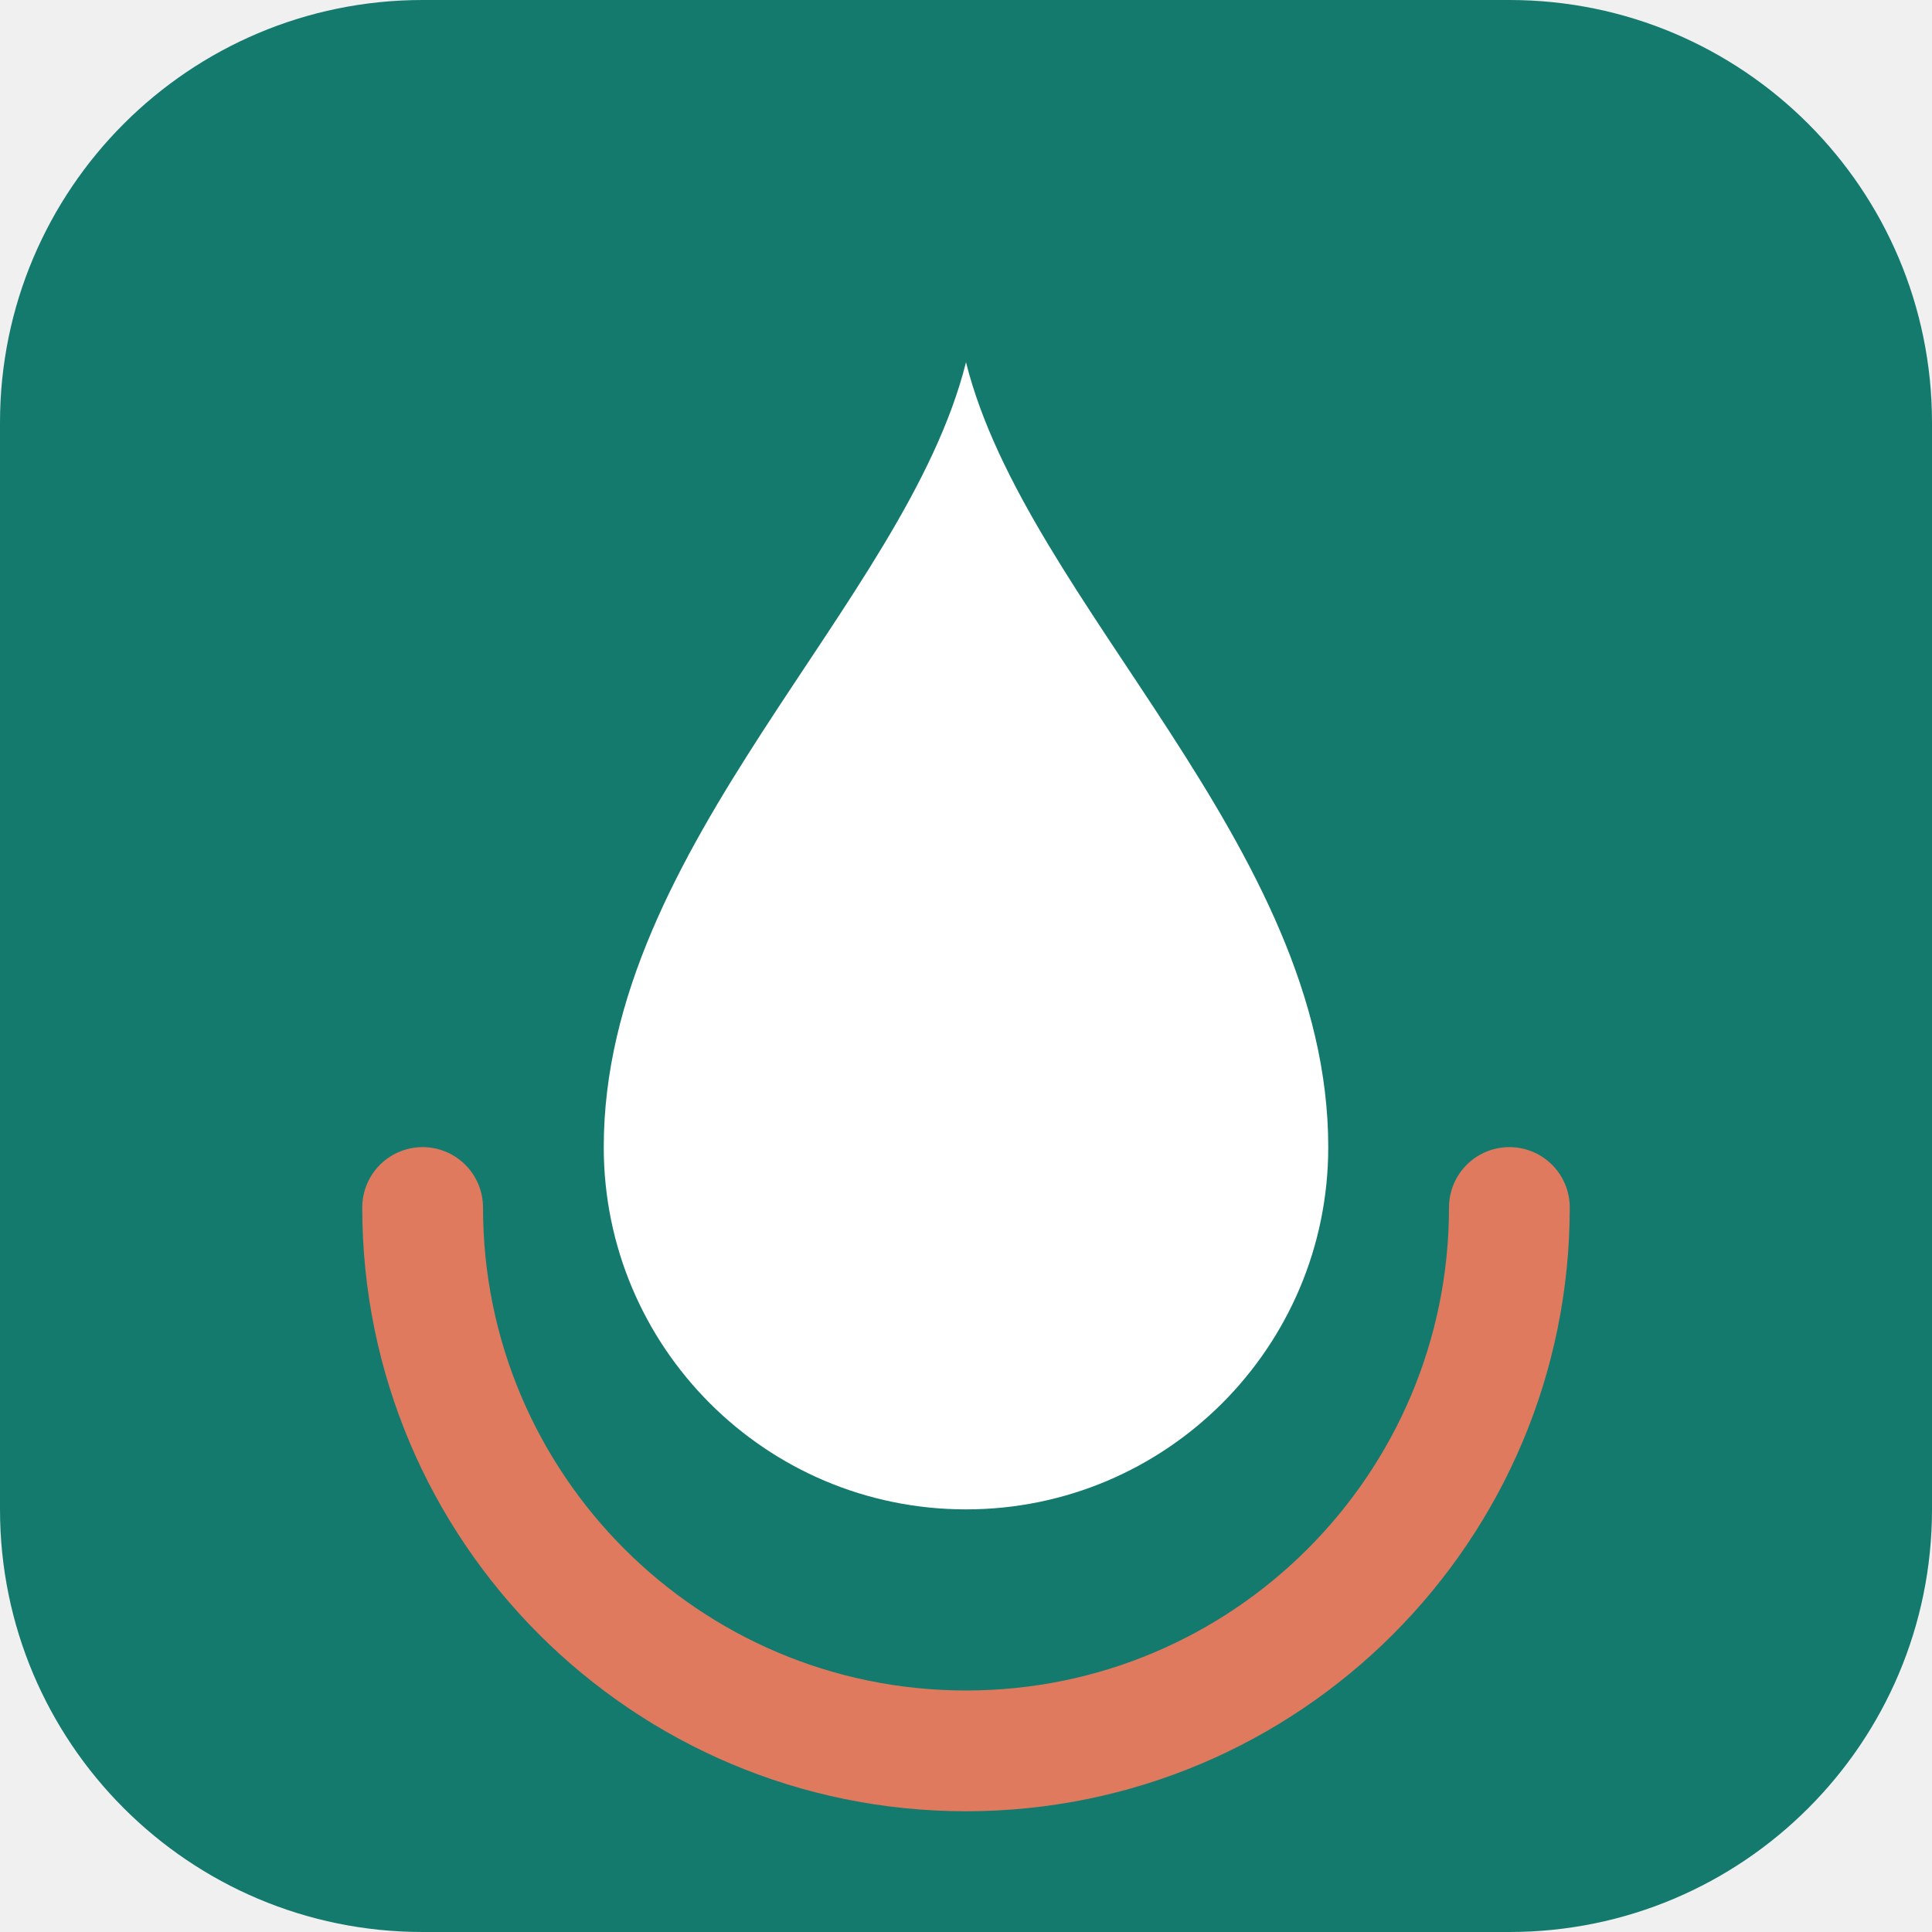
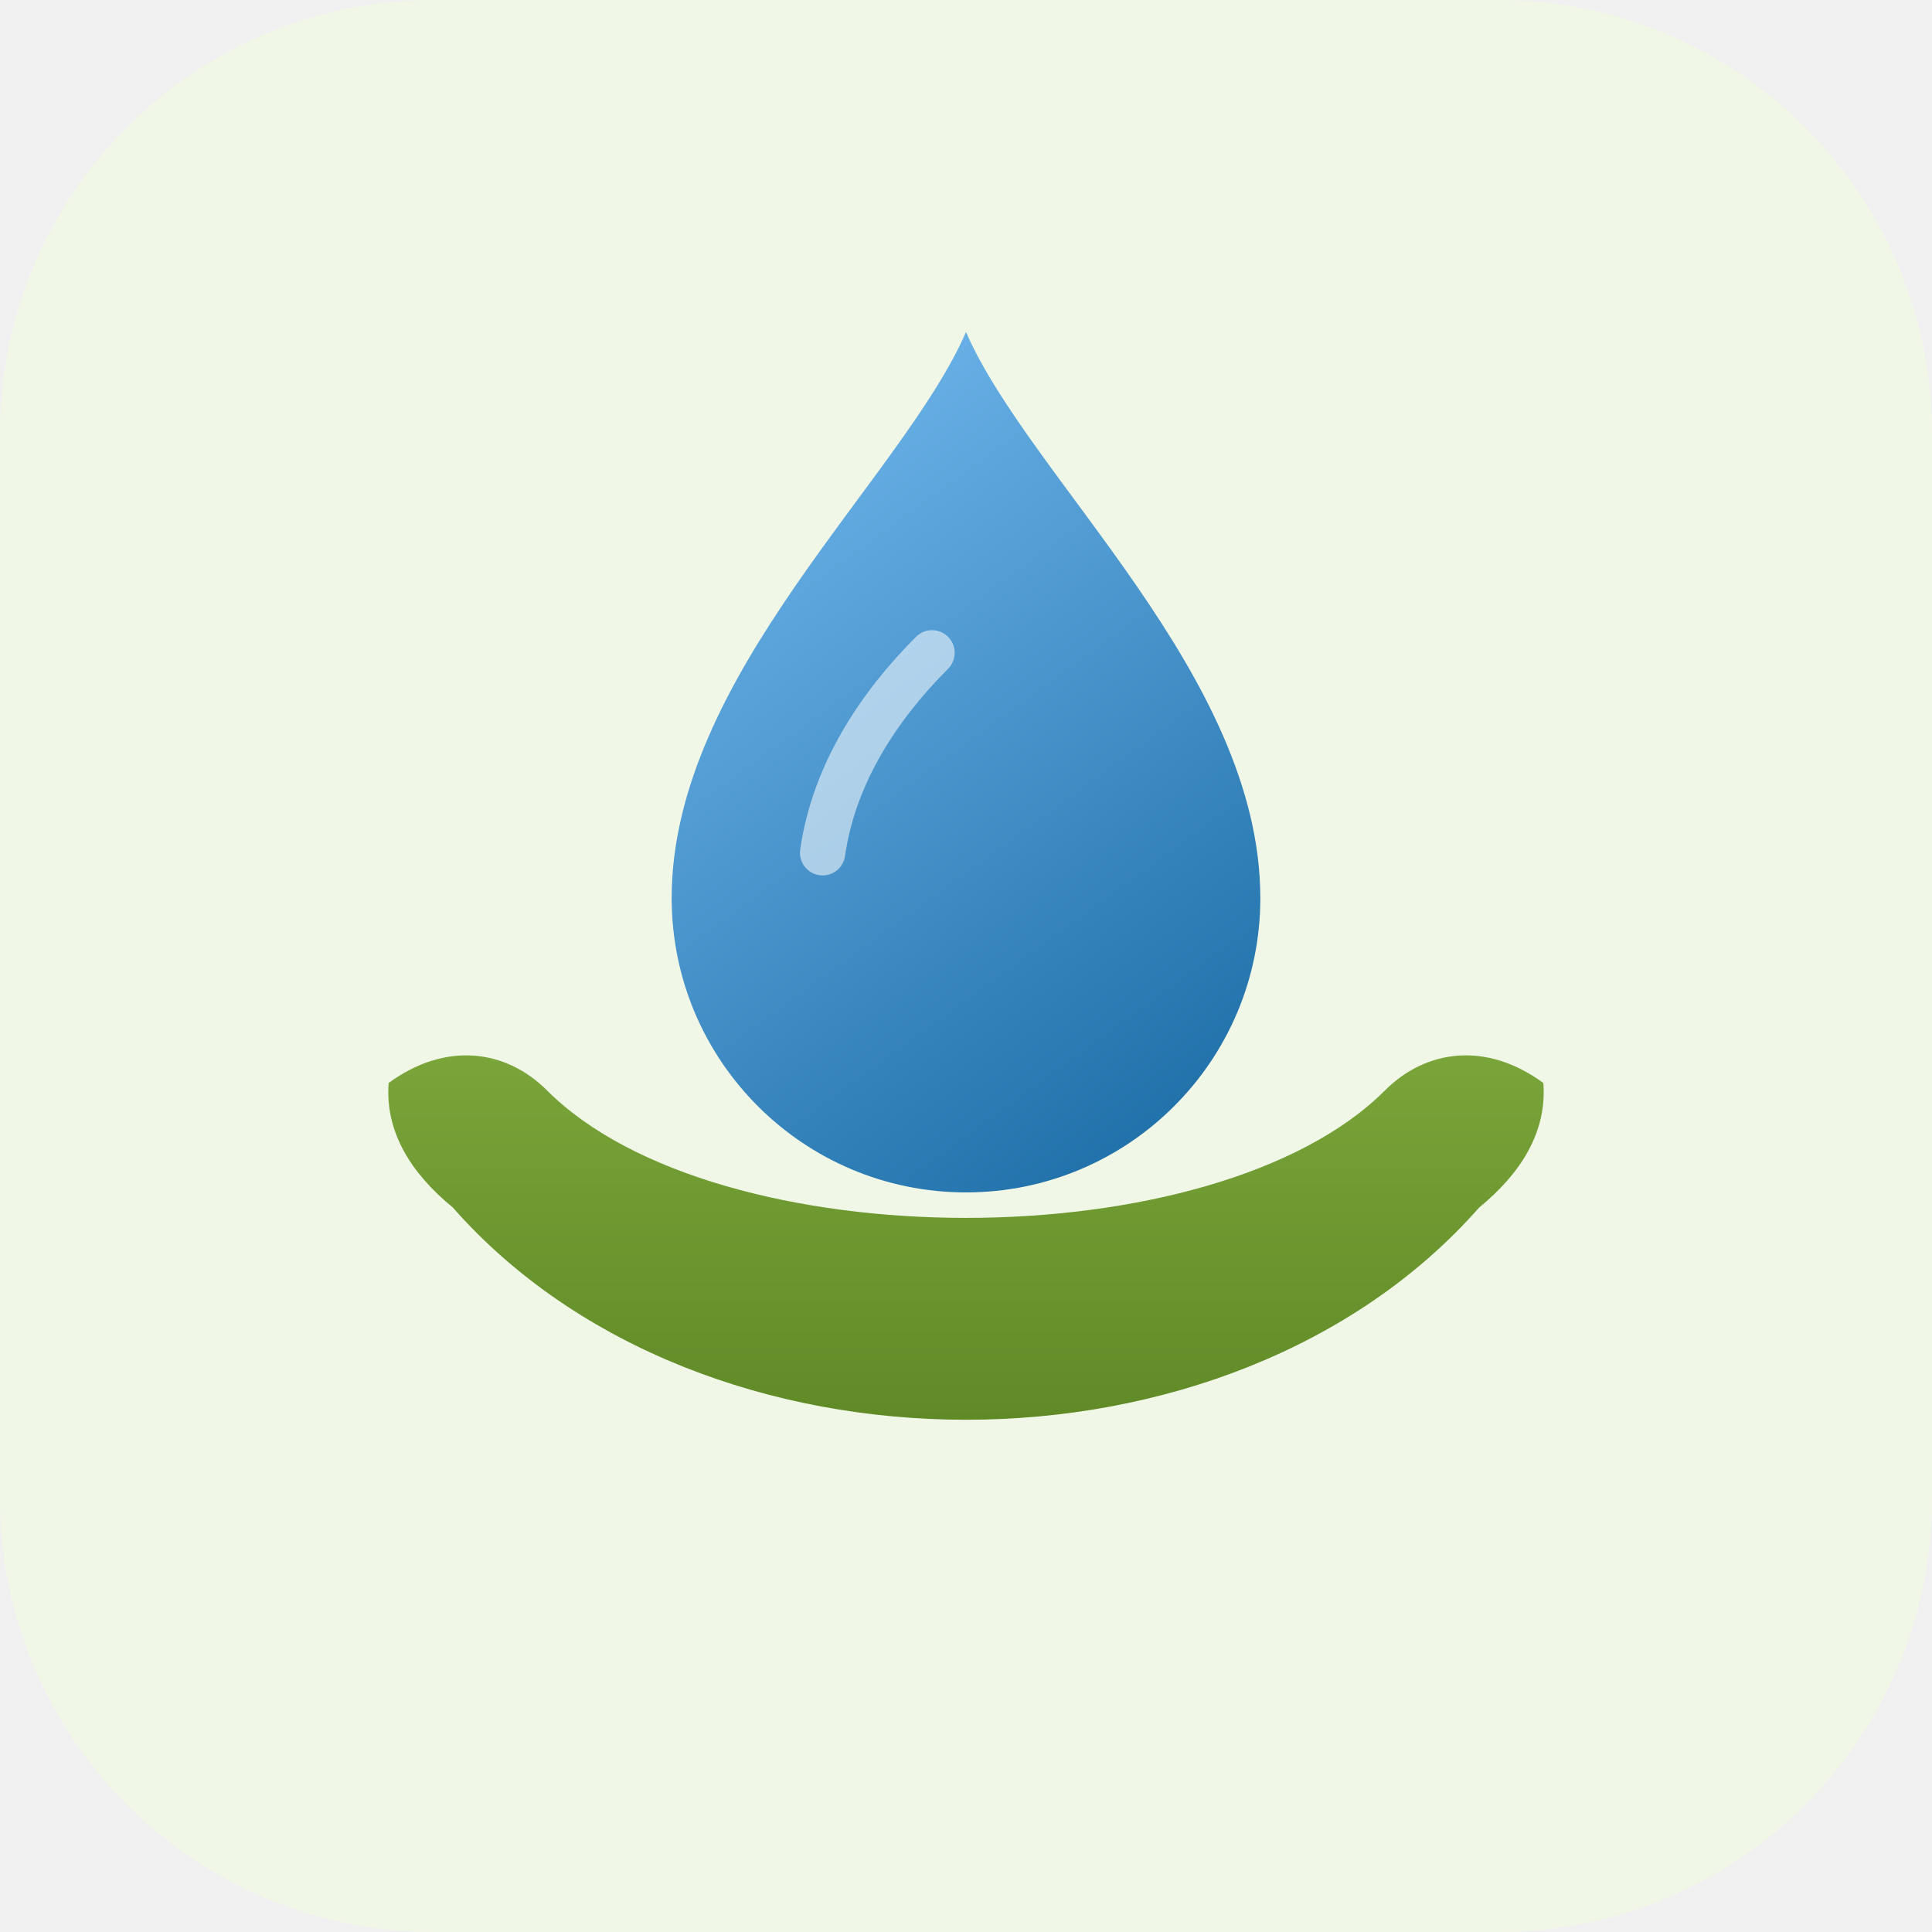
- <svg xmlns="http://www.w3.org/2000/svg" viewBox="0 0 64 64">
-   <rect width="64" height="64" rx="14" fill="#157a6e" />
-   <path d="M32 12c-2 8-12 16-12 26a12 12 0 0 0 24 0c0-10-10-18-12-26z" fill="#fff" />
-   <path d="M14 40a18 18 0 0 0 36 0" fill="none" stroke="#e07a5f" stroke-width="4" stroke-linecap="round" />
+ <svg xmlns="http://www.w3.org/2000/svg" viewBox="0 0 1024 1024">
+   <defs>
+     <linearGradient id="d" x1=".25" y1="0" x2=".75" y2="1">
+       <stop offset="0" stop-color="#6fb6ec" />
+       <stop offset="1" stop-color="#1f6fa8" />
+     </linearGradient>
+     <linearGradient id="s" x1="0" y1="0" x2="0" y2="1">
+       <stop offset="0" stop-color="#7aa53a" />
+       <stop offset="1" stop-color="#5f8a26" />
+     </linearGradient>
+   </defs>
+   <rect width="1024" height="1024" rx="230" fill="#f1f7e6" />
+   <path d="M512 176 C 478 254, 356 358, 356 476 A 156 156 0 0 0 668 476 C 668 358, 546 254, 512 176 Z" fill="url(#d)" />
+   <path d="M436 452 C 442 410, 466 374, 494 346" fill="none" stroke="#fff" stroke-opacity=".55" stroke-width="24" stroke-linecap="round" />
+   <path d="M206 574 C 236 552, 268 556, 290 578 C 380 668, 644 668, 734 578 C 756 556, 788 552, 818 574 C 820 600, 806 622, 784 640 C 652 790, 372 790, 240 640 C 218 622, 204 600, 206 574 Z" fill="url(#s)" />
</svg>
